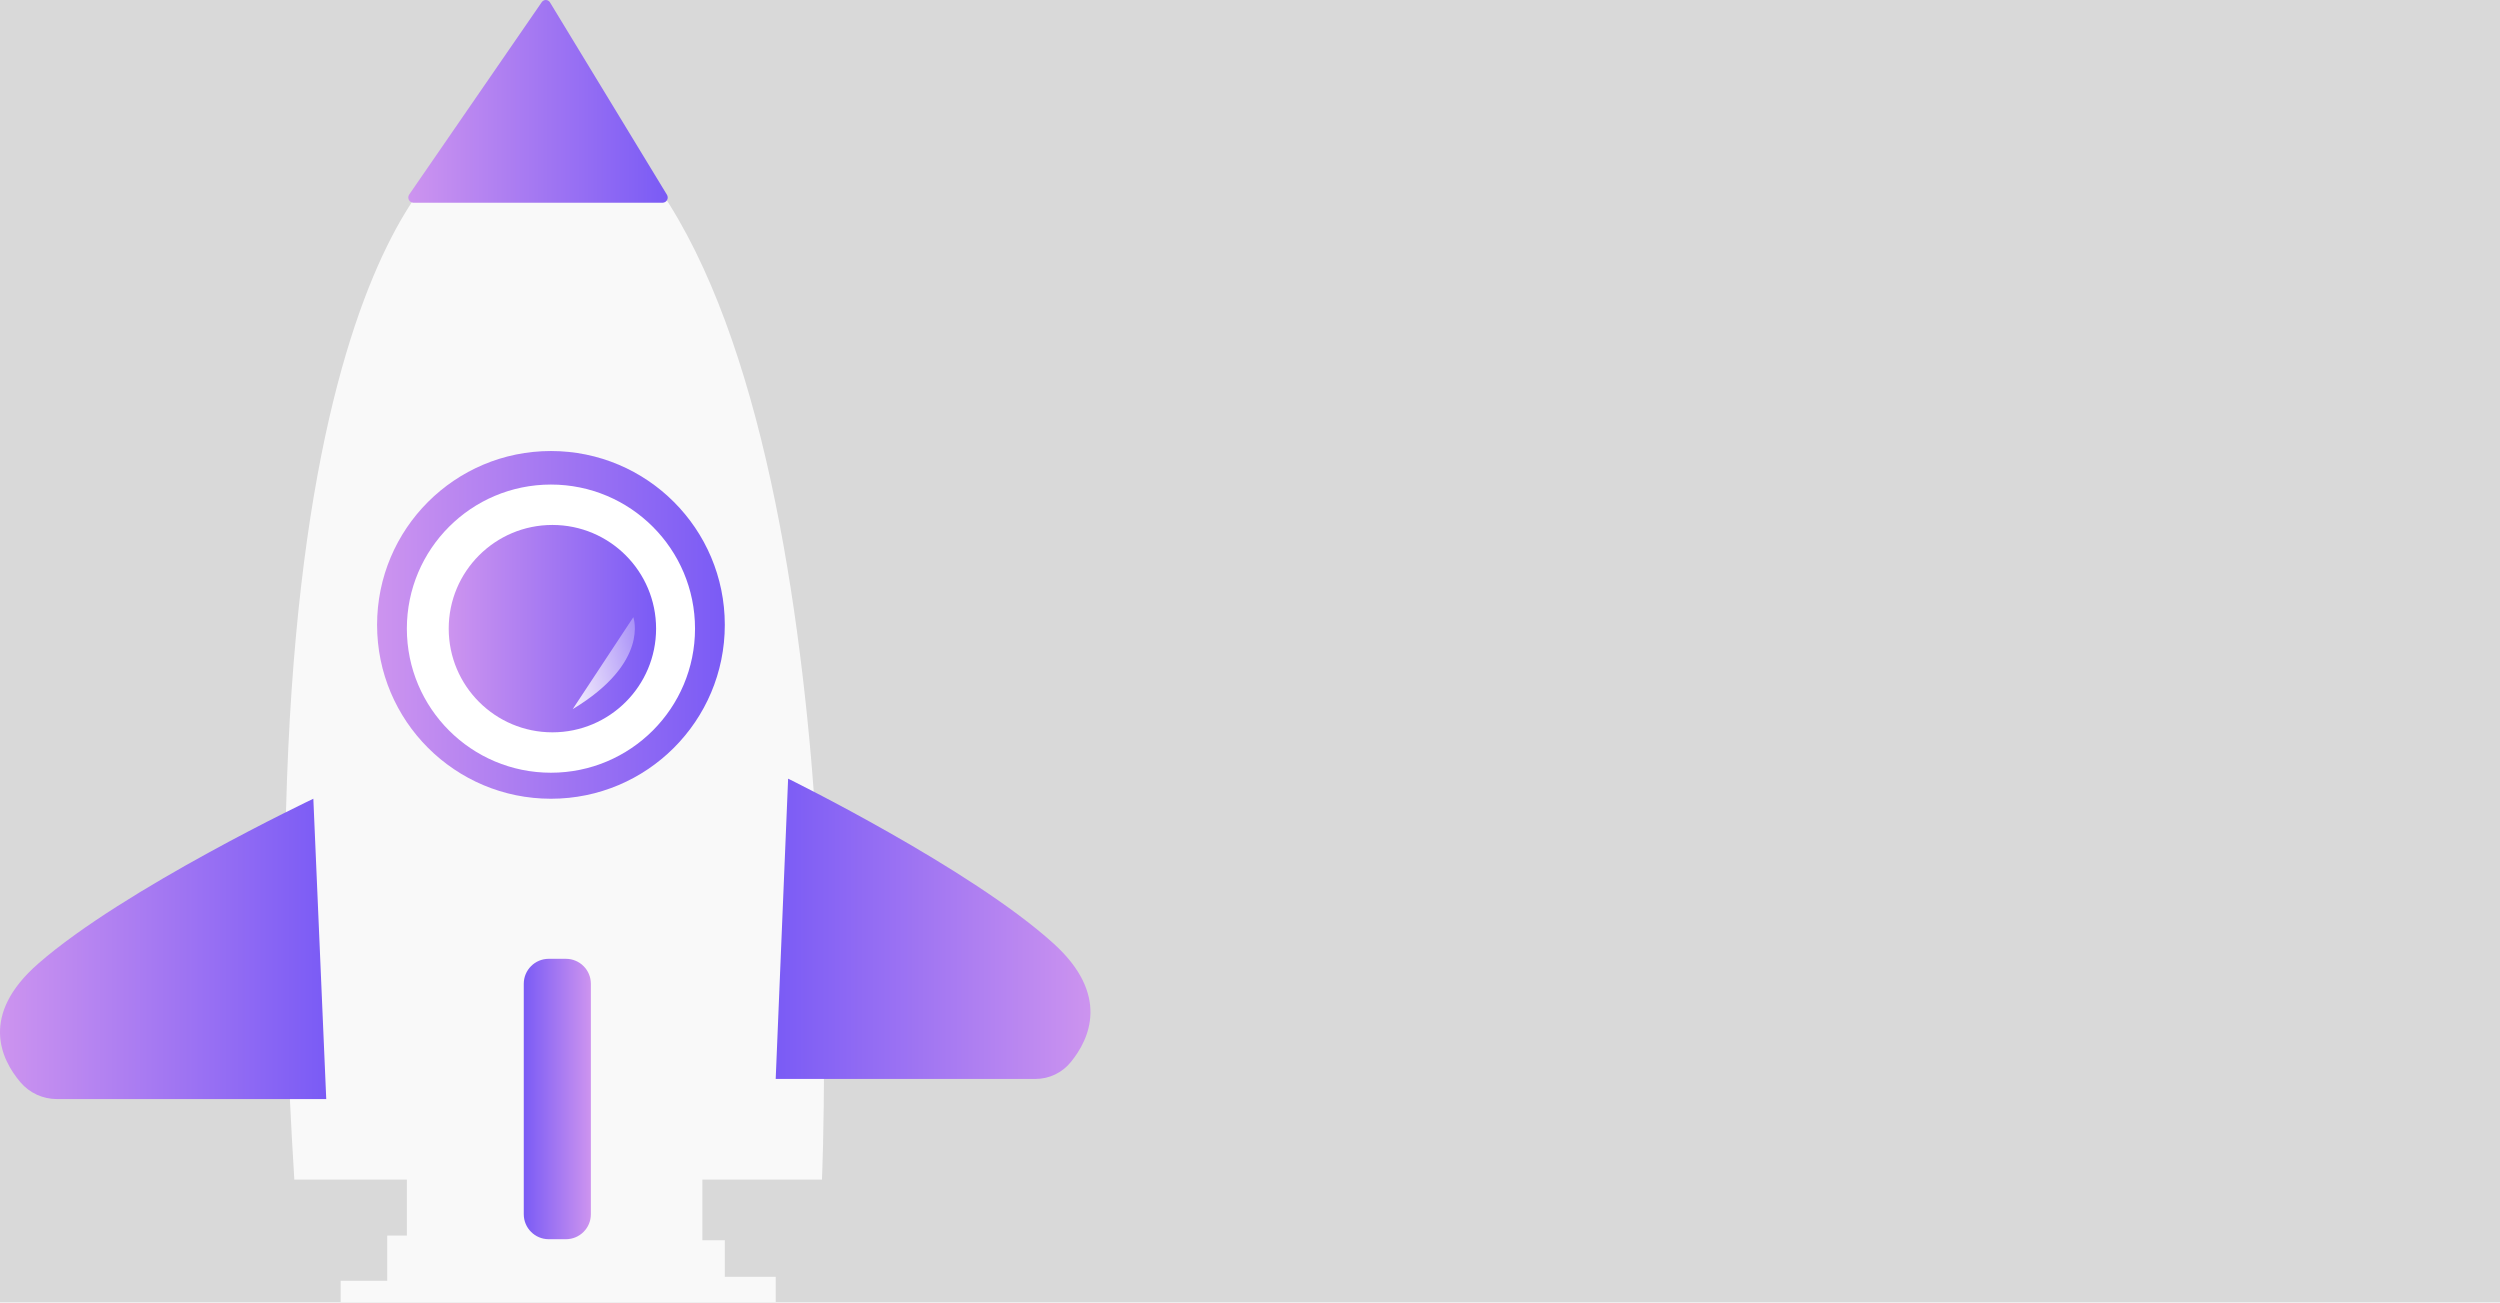
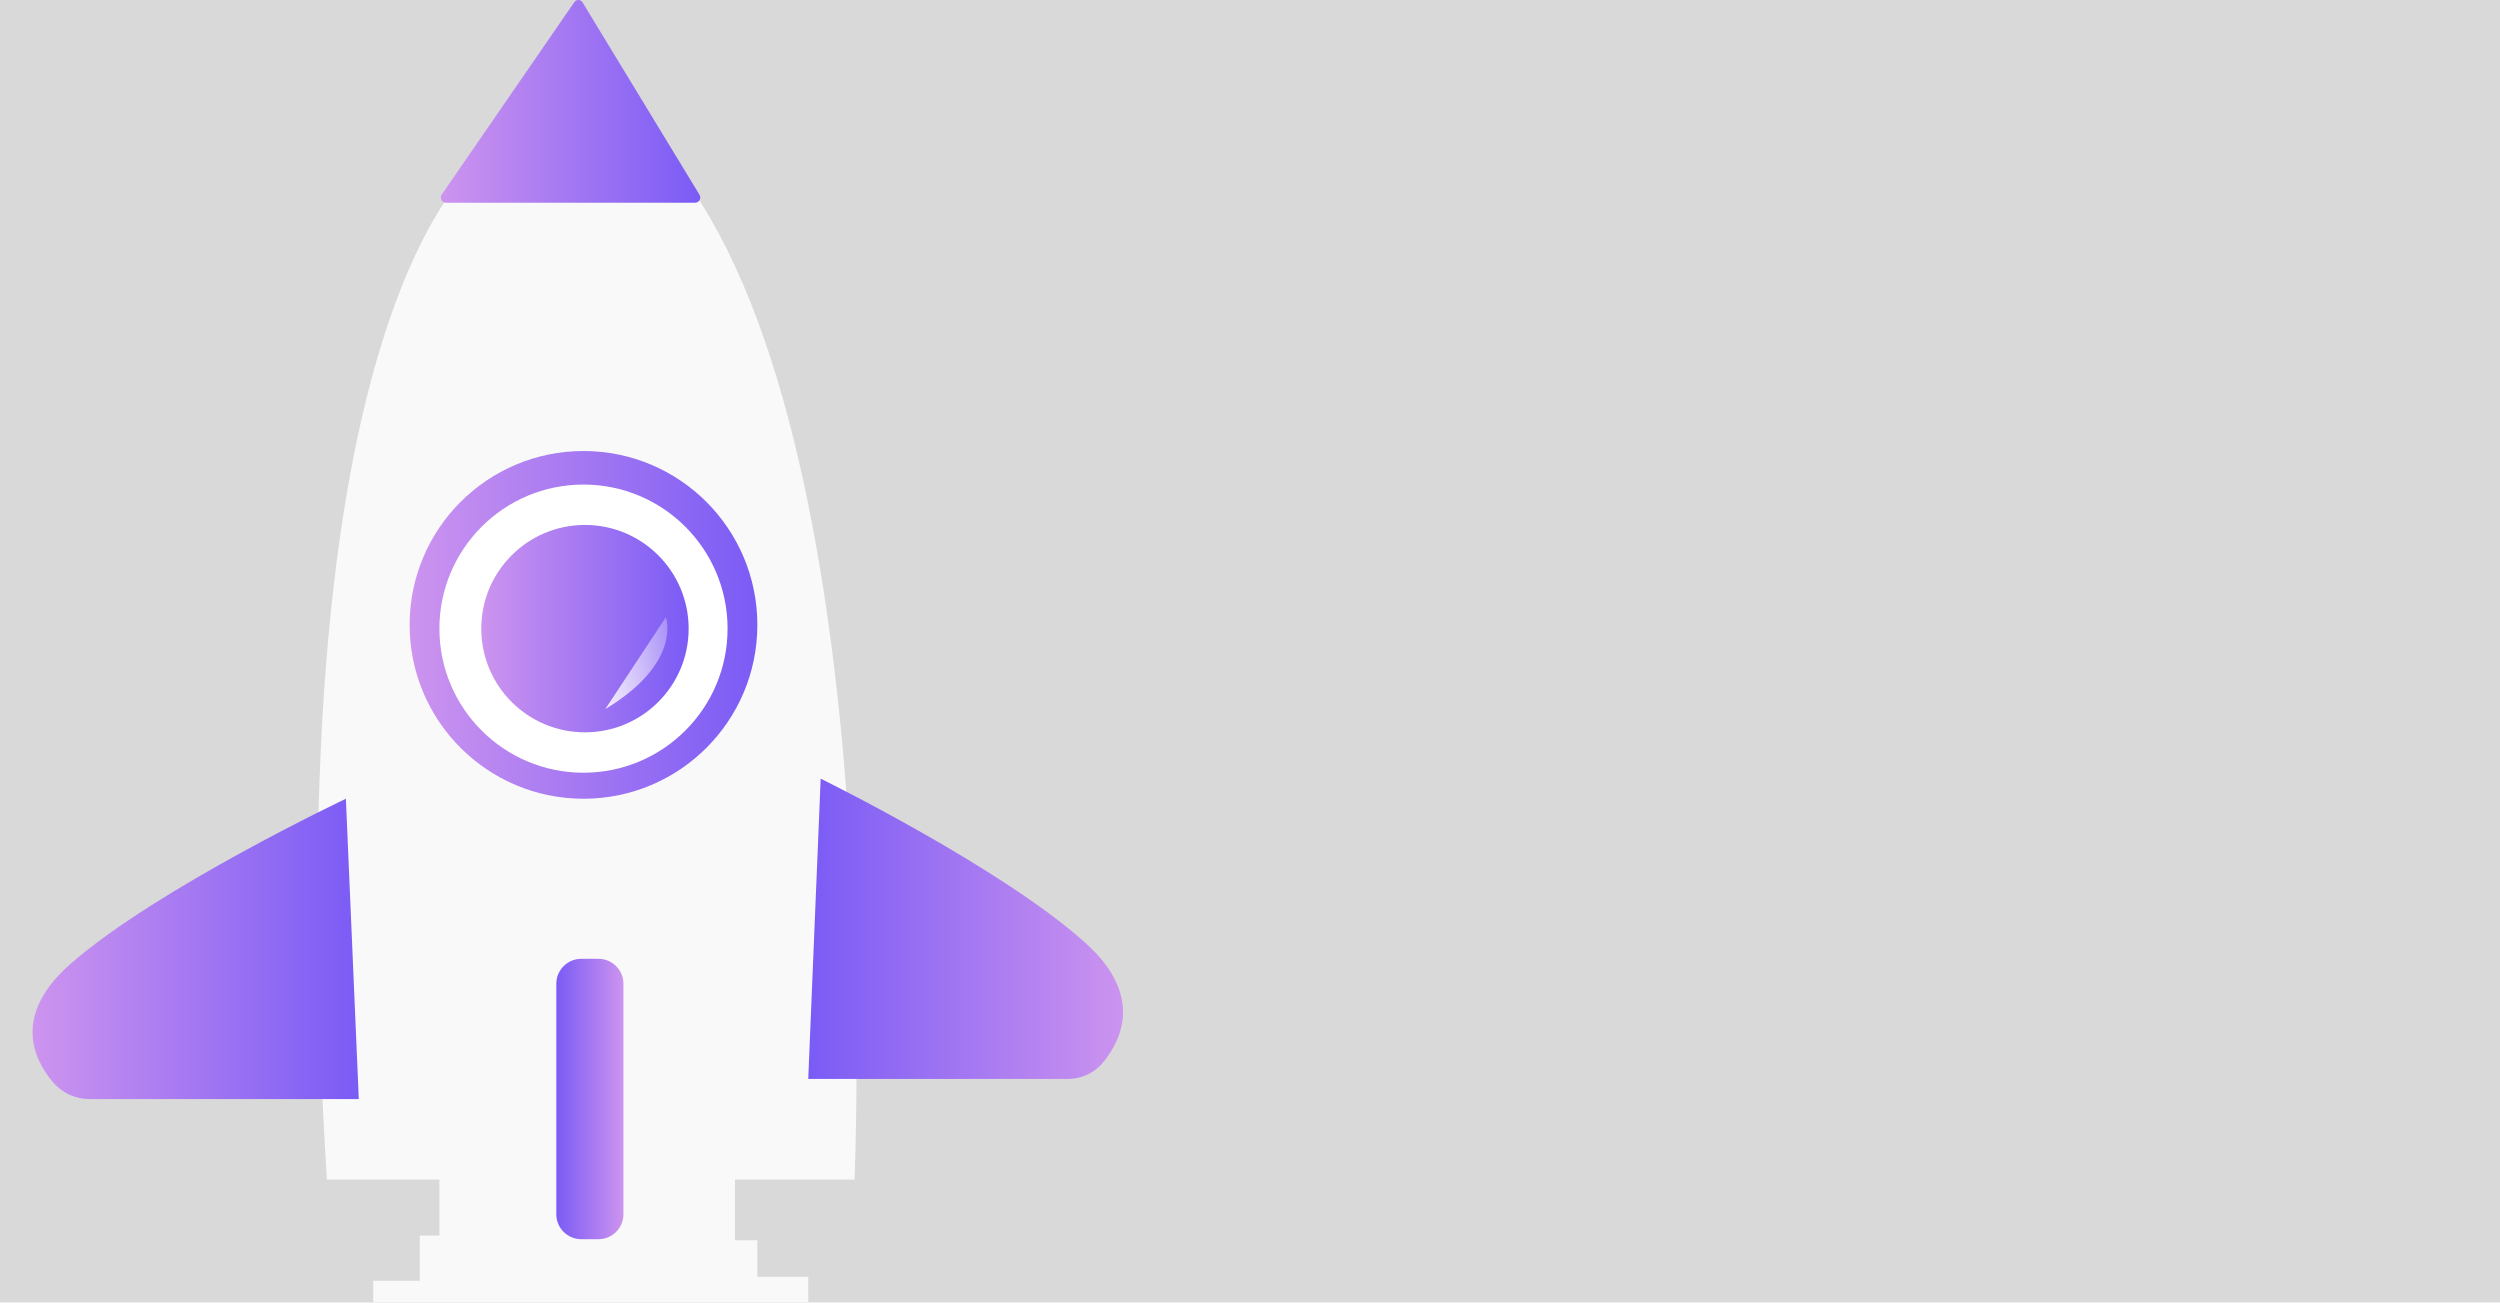
<svg xmlns="http://www.w3.org/2000/svg" width="768" height="400" viewBox="0 0 768 400" fill="none">
  <rect width="768" height="400" fill="#D9D9D9" />
-   <path d="M140.793 46.312C140.793 46.312 72.893 84.147 90.42 362.379H252.502C252.502 362.379 263.456 124.216 193.365 46.312H140.793Z" fill="#F9F9F9" />
-   <path d="M124.988 362.011V379.572H118.955V393.462H104.654V400H238.297V392.238H222.662V381.001H215.764V362.011H124.988Z" fill="#F9F9F9" />
-   <path d="M169.249 245.375C198.747 245.375 222.66 221.462 222.66 191.964C222.66 162.466 198.747 138.553 169.249 138.553C139.751 138.553 115.838 162.466 115.838 191.964C115.838 221.462 139.751 245.375 169.249 245.375Z" fill="url(#paint0_linear_1424_47)" />
-   <path d="M169.249 237.38C193.694 237.38 213.511 217.563 213.511 193.118C213.511 168.672 193.694 148.855 169.249 148.855C144.803 148.855 124.986 168.672 124.986 193.118C124.986 217.563 144.803 237.38 169.249 237.38Z" fill="white" />
-   <path d="M169.697 224.971C187.289 224.971 201.55 210.71 201.55 193.118C201.55 175.526 187.289 161.265 169.697 161.265C152.105 161.265 137.844 175.526 137.844 193.118C137.844 210.71 152.105 224.971 169.697 224.971Z" fill="url(#paint1_linear_1424_47)" />
-   <path d="M100.22 337.63H17.489C15.363 337.636 13.261 337.18 11.328 336.294C9.395 335.407 7.678 334.111 6.295 332.495C0.305 325.443 -6.302 311.81 11.738 296.029C38.149 272.923 96.258 245.374 96.258 245.374L100.22 337.63Z" fill="url(#paint2_linear_1424_47)" />
-   <path d="M238.293 331.452H318.114C320.182 331.449 322.224 330.987 324.092 330.099C325.96 329.211 327.607 327.919 328.915 326.317C334.7 319.265 341.067 305.632 323.66 289.851C298.174 266.744 242.11 239.204 242.11 239.204L238.293 331.452Z" fill="url(#paint3_linear_1424_47)" />
-   <path d="M173.851 294.547H168.57C164.335 294.547 160.902 297.98 160.902 302.215V373.016C160.902 377.251 164.335 380.684 168.57 380.684H173.851C178.086 380.684 181.519 377.251 181.519 373.016V302.215C181.519 297.98 178.086 294.547 173.851 294.547Z" fill="url(#paint4_linear_1424_47)" />
-   <path d="M126.997 62.282H203.584C203.865 62.27 204.139 62.184 204.376 62.033C204.614 61.882 204.808 61.671 204.939 61.421C205.07 61.172 205.133 60.892 205.122 60.611C205.111 60.329 205.026 60.055 204.876 59.817L168.975 0.766C168.848 0.54 168.666 0.351 168.445 0.217C168.223 0.083 167.971 0.008 167.713 0.001C167.454 -0.007 167.198 0.052 166.969 0.173C166.741 0.294 166.547 0.471 166.407 0.689L125.722 59.74C125.553 59.978 125.451 60.258 125.429 60.55C125.406 60.841 125.464 61.133 125.595 61.395C125.726 61.656 125.926 61.877 126.173 62.033C126.42 62.189 126.705 62.275 126.997 62.282V62.282Z" fill="url(#paint5_linear_1424_47)" />
-   <path d="M194.56 189.602C194.56 189.602 199.695 203.534 175.938 217.843L194.56 189.602Z" fill="url(#paint6_linear_1424_47)" />
+   <path d="M150.793 46.312C150.793 46.312 82.893 84.147 100.42 362.379H262.502C262.502 362.379 273.456 124.216 203.365 46.312H150.793Z" fill="#F9F9F9" />
+   <path d="M134.988 362.011V379.572H128.955V393.462H114.654V400H248.297V392.238H232.662V381.001H225.764V362.011H134.988Z" fill="#F9F9F9" />
+   <path d="M179.249 245.375C208.747 245.375 232.66 221.462 232.66 191.964C232.66 162.466 208.747 138.553 179.249 138.553C149.751 138.553 125.838 162.466 125.838 191.964C125.838 221.462 149.751 245.375 179.249 245.375Z" fill="url(#paint0_linear_1426_42)" />
+   <path d="M179.249 237.38C203.694 237.38 223.511 217.563 223.511 193.118C223.511 168.672 203.694 148.855 179.249 148.855C154.803 148.855 134.986 168.672 134.986 193.118C134.986 217.563 154.803 237.38 179.249 237.38Z" fill="white" />
+   <path d="M179.697 224.971C197.289 224.971 211.55 210.71 211.55 193.118C211.55 175.526 197.289 161.265 179.697 161.265C162.105 161.265 147.844 175.526 147.844 193.118C147.844 210.71 162.105 224.971 179.697 224.971Z" fill="url(#paint1_linear_1426_42)" />
+   <path d="M110.22 337.63H27.489C25.363 337.636 23.261 337.18 21.328 336.294C19.395 335.407 17.678 334.111 16.295 332.495C10.305 325.443 3.698 311.81 21.738 296.029C48.149 272.923 106.258 245.374 106.258 245.374L110.22 337.63Z" fill="url(#paint2_linear_1426_42)" />
+   <path d="M248.293 331.452H328.114C330.182 331.449 332.224 330.987 334.092 330.099C335.96 329.211 337.607 327.919 338.915 326.317C344.7 319.265 351.067 305.632 333.66 289.851C308.174 266.744 252.11 239.204 252.11 239.204L248.293 331.452Z" fill="url(#paint3_linear_1426_42)" />
+   <path d="M183.851 294.547H178.57C174.335 294.547 170.902 297.98 170.902 302.215V373.016C170.902 377.251 174.335 380.684 178.57 380.684H183.851C188.086 380.684 191.519 377.251 191.519 373.016V302.215C191.519 297.98 188.086 294.547 183.851 294.547Z" fill="url(#paint4_linear_1426_42)" />
+   <path d="M136.997 62.282H213.584C213.865 62.27 214.139 62.184 214.376 62.033C214.614 61.882 214.808 61.671 214.939 61.421C215.07 61.172 215.133 60.892 215.122 60.611C215.111 60.329 215.026 60.055 214.876 59.817L178.975 0.766C178.848 0.54 178.666 0.351 178.445 0.217C178.223 0.083 177.971 0.008 177.713 0.001C177.454 -0.007 177.198 0.052 176.969 0.173C176.741 0.294 176.547 0.471 176.407 0.689L135.722 59.74C135.553 59.978 135.451 60.258 135.429 60.55C135.406 60.841 135.464 61.133 135.595 61.395C135.726 61.656 135.926 61.877 136.173 62.033C136.42 62.189 136.705 62.275 136.997 62.282Z" fill="url(#paint5_linear_1426_42)" />
+   <path d="M204.56 189.602C204.56 189.602 209.695 203.534 185.938 217.843L204.56 189.602Z" fill="url(#paint6_linear_1426_42)" />
  <defs>
-     <linearGradient id="paint0_linear_1424_47" x1="115.846" y1="191.964" x2="222.66" y2="191.964" gradientUnits="userSpaceOnUse">
+     <linearGradient id="paint0_linear_1426_42" x1="125.846" y1="191.964" x2="232.66" y2="191.964" gradientUnits="userSpaceOnUse">
      <stop stop-color="#CD94EF" />
      <stop offset="1" stop-color="#7A5BF5" />
    </linearGradient>
-     <linearGradient id="paint1_linear_1424_47" x1="137.835" y1="193.118" x2="201.55" y2="193.118" gradientUnits="userSpaceOnUse">
+     <linearGradient id="paint1_linear_1426_42" x1="147.835" y1="193.118" x2="211.55" y2="193.118" gradientUnits="userSpaceOnUse">
      <stop stop-color="#CD94EF" />
      <stop offset="1" stop-color="#7A5BF5" />
    </linearGradient>
-     <linearGradient id="paint2_linear_1424_47" x1="-0.003" y1="291.502" x2="100.22" y2="291.502" gradientUnits="userSpaceOnUse">
+     <linearGradient id="paint2_linear_1426_42" x1="9.997" y1="291.502" x2="110.22" y2="291.502" gradientUnits="userSpaceOnUse">
      <stop stop-color="#CD94EF" />
      <stop offset="1" stop-color="#7A5BF5" />
    </linearGradient>
-     <linearGradient id="paint3_linear_1424_47" x1="335.57" y1="285.324" x2="238.496" y2="285.324" gradientUnits="userSpaceOnUse">
+     <linearGradient id="paint3_linear_1426_42" x1="345.57" y1="285.324" x2="248.496" y2="285.324" gradientUnits="userSpaceOnUse">
      <stop stop-color="#CD94EF" />
      <stop offset="1" stop-color="#7A5BF5" />
    </linearGradient>
-     <linearGradient id="paint4_linear_1424_47" x1="181.519" y1="337.611" x2="160.902" y2="337.611" gradientUnits="userSpaceOnUse">
+     <linearGradient id="paint4_linear_1426_42" x1="191.519" y1="337.611" x2="170.902" y2="337.611" gradientUnits="userSpaceOnUse">
      <stop stop-color="#CD94EF" />
      <stop offset="1" stop-color="#7A5BF5" />
    </linearGradient>
-     <linearGradient id="paint5_linear_1424_47" x1="125.465" y1="31.173" x2="205.116" y2="31.173" gradientUnits="userSpaceOnUse">
+     <linearGradient id="paint5_linear_1426_42" x1="135.465" y1="31.173" x2="215.116" y2="31.173" gradientUnits="userSpaceOnUse">
      <stop stop-color="#CD94EF" />
      <stop offset="1" stop-color="#7A5BF5" />
    </linearGradient>
-     <linearGradient id="paint6_linear_1424_47" x1="210.566" y1="197.054" x2="168.085" y2="208.215" gradientUnits="userSpaceOnUse">
+     <linearGradient id="paint6_linear_1426_42" x1="220.566" y1="197.054" x2="178.085" y2="208.215" gradientUnits="userSpaceOnUse">
      <stop stop-color="white" stop-opacity="0" />
      <stop offset="1" stop-color="white" />
    </linearGradient>
  </defs>
</svg>
